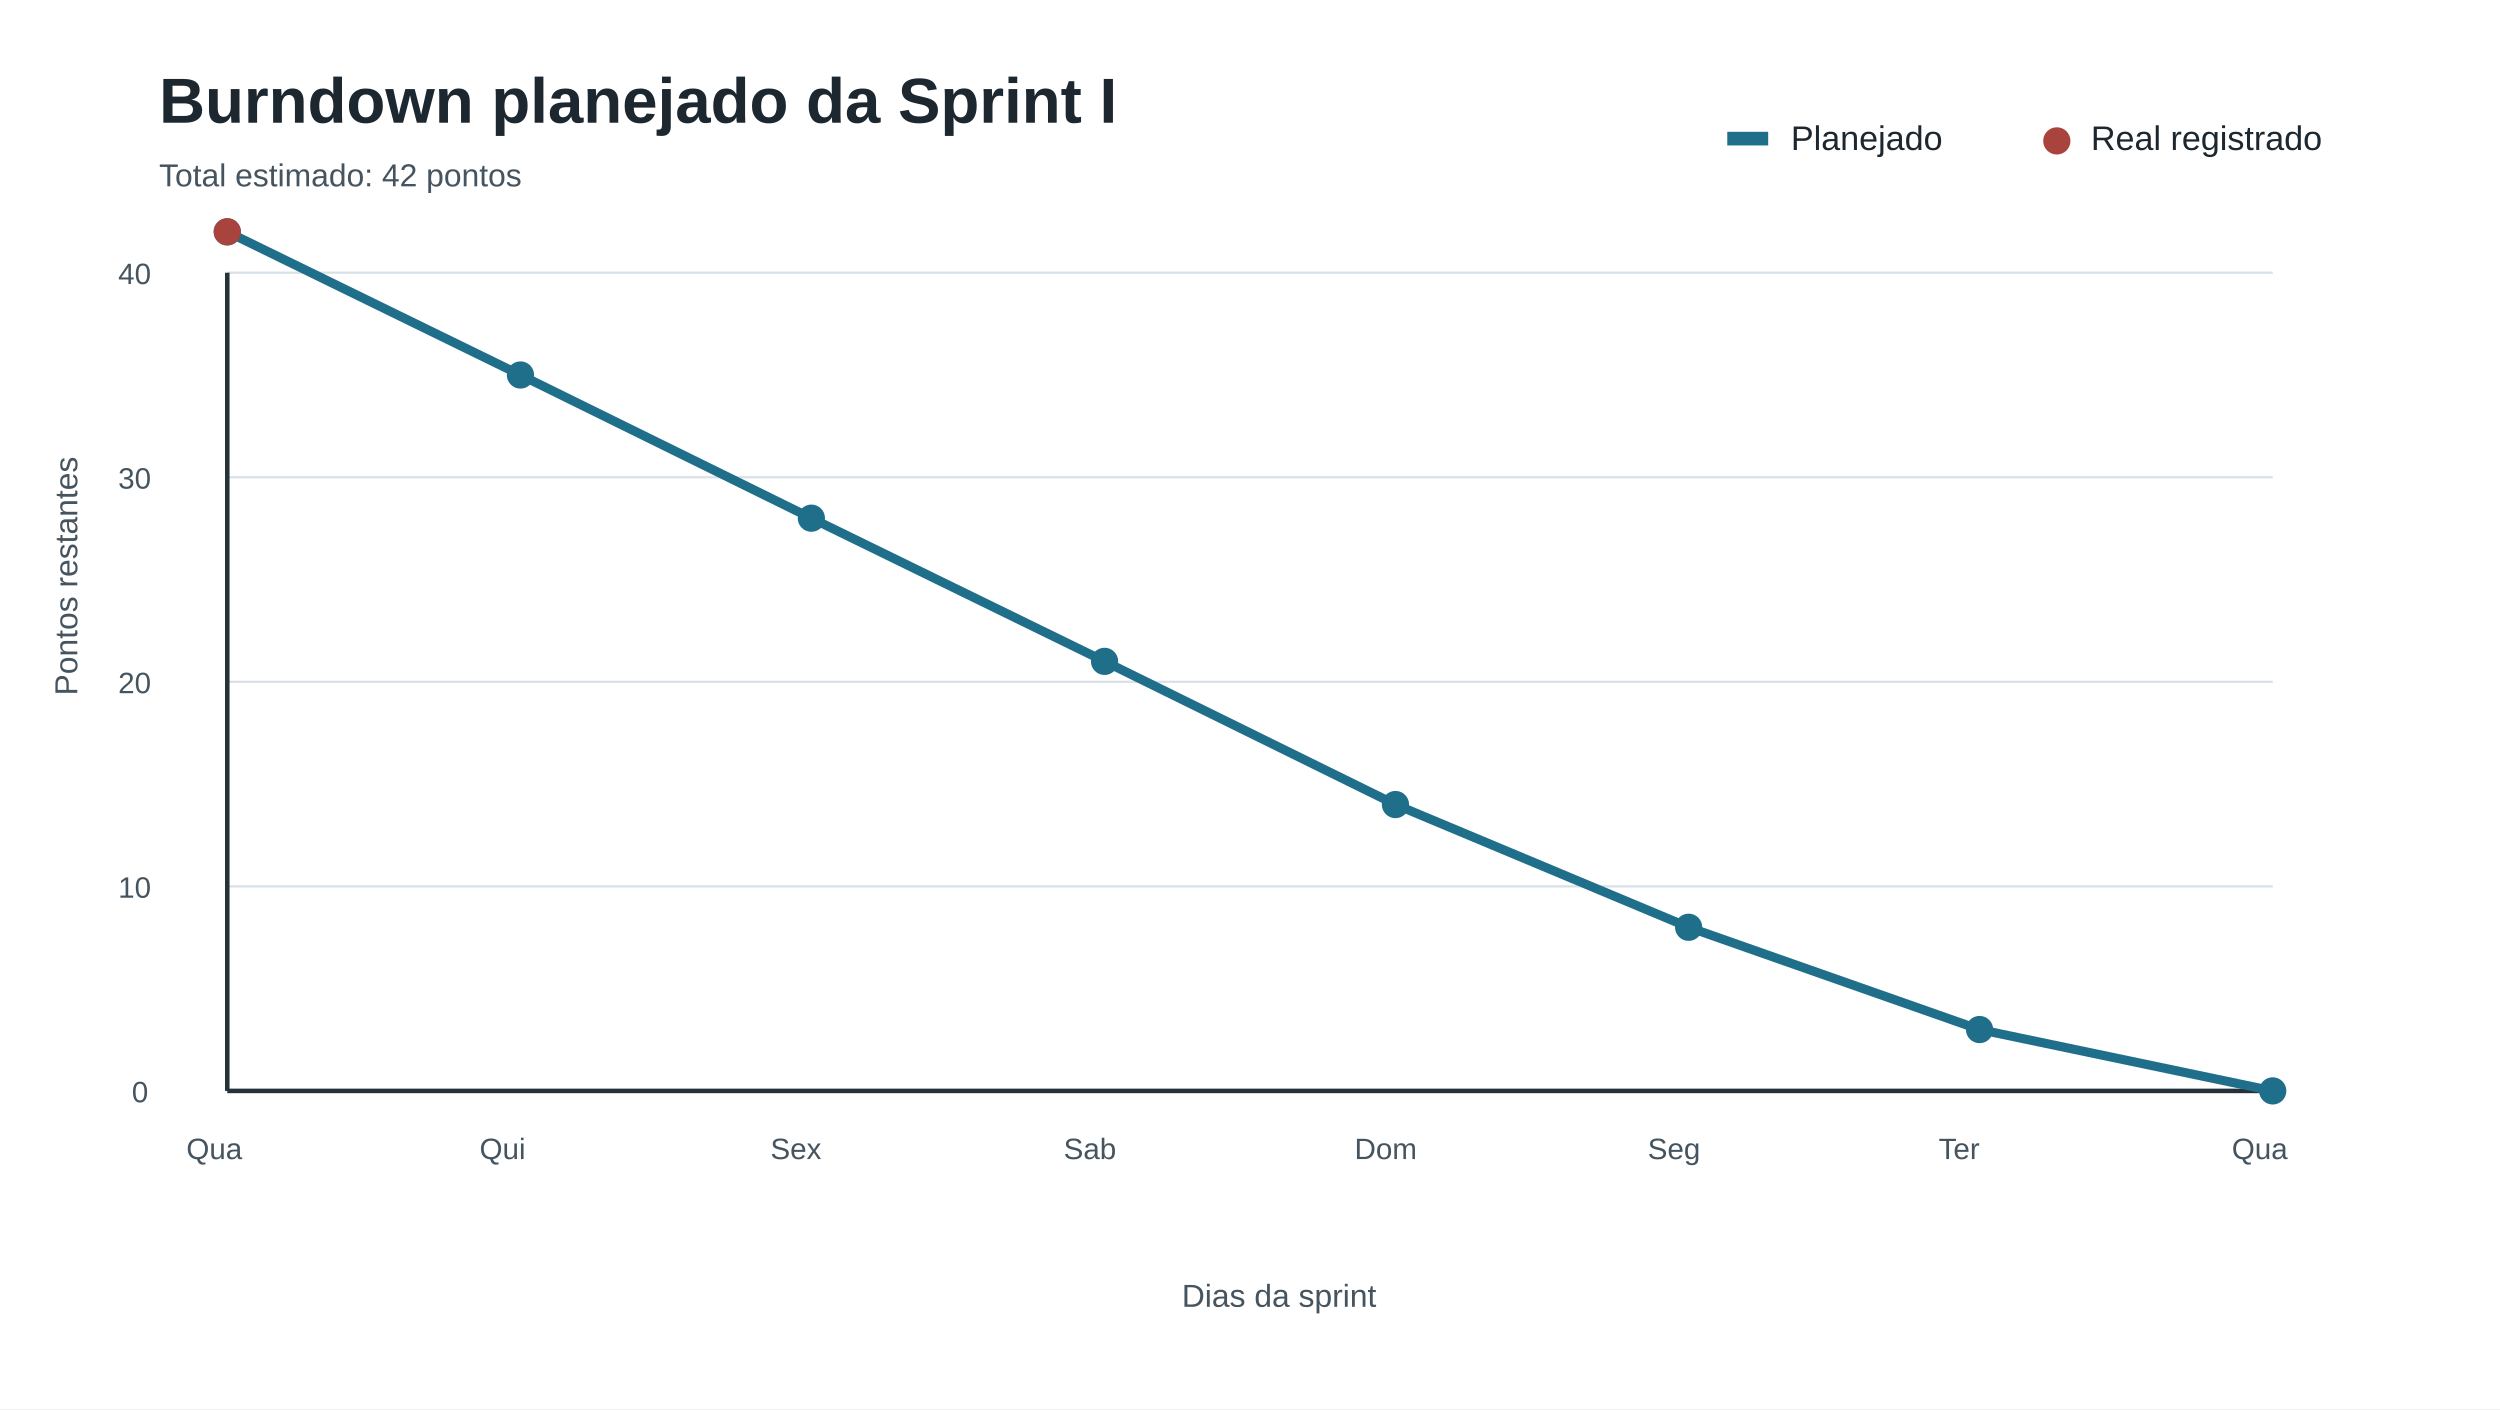
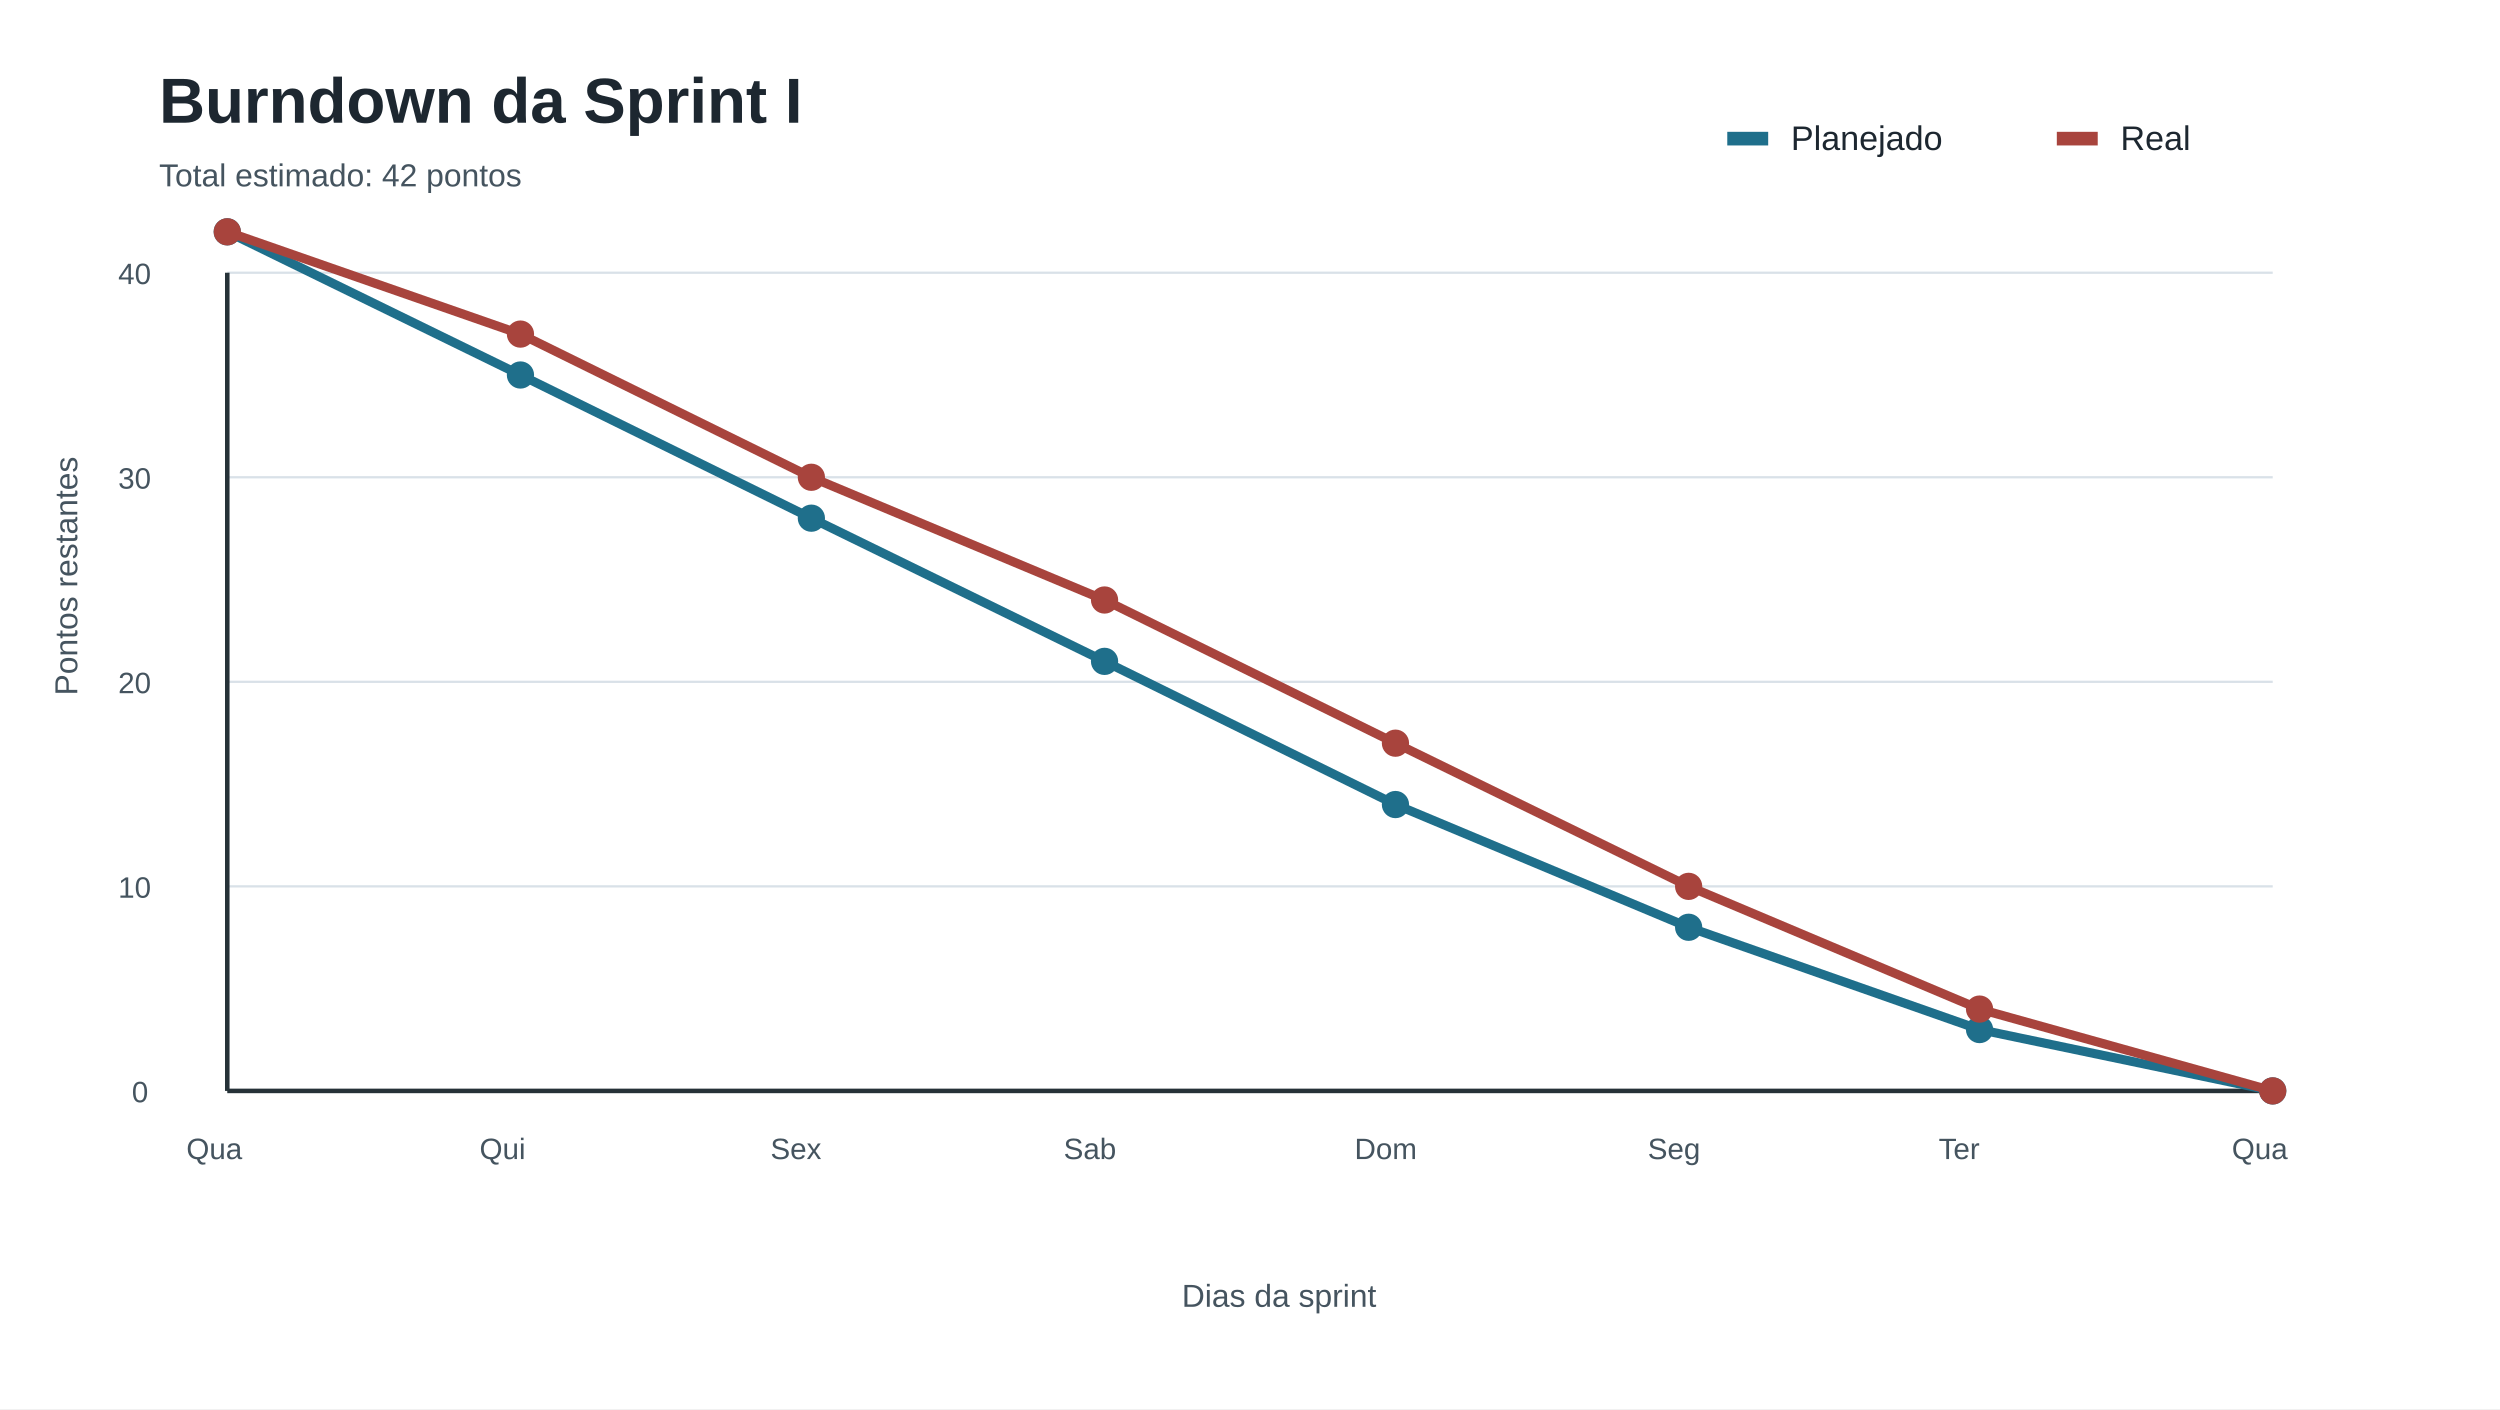
<svg xmlns="http://www.w3.org/2000/svg" width="1100" height="620" viewBox="0 0 1100 620" role="img" aria-labelledby="title desc">
  <defs>
    <style>
      .bg { fill: #ffffff; }
      .grid { stroke: #d9e1e8; stroke-width: 1; }
      .axis { stroke: #263238; stroke-width: 2; }
      .planned { stroke: #1f6f8b; stroke-width: 4; fill: none; }
-       .real { stroke: #a8443d; stroke-width: 0; fill: #a8443d; }
+       .real { stroke: #a8443d; stroke-width: 4; fill: none; }
+       .real-point { fill: #a8443d; }
      .title { font: 700 28px Arial, Helvetica, sans-serif; fill: #1d2730; }
      .label { font: 14px Arial, Helvetica, sans-serif; fill: #45545f; }
      .tick { font: 13px Arial, Helvetica, sans-serif; fill: #45545f; }
      .legend { font: 15px Arial, Helvetica, sans-serif; fill: #1d2730; }
    </style>
  </defs>
  <rect class="bg" width="1100" height="620" />
-   <text class="title" x="70" y="54">Burndown planejado da Sprint I</text>
+   <text class="title" x="70" y="54">Burndown da Sprint I</text>
  <text class="label" x="70" y="82">Total estimado: 42 pontos</text>
  <line class="grid" x1="100" y1="120" x2="1000" y2="120" />
  <line class="grid" x1="100" y1="210" x2="1000" y2="210" />
  <line class="grid" x1="100" y1="300" x2="1000" y2="300" />
  <line class="grid" x1="100" y1="390" x2="1000" y2="390" />
  <line class="grid" x1="100" y1="480" x2="1000" y2="480" />
  <line class="axis" x1="100" y1="480" x2="1000" y2="480" />
  <line class="axis" x1="100" y1="120" x2="100" y2="480" />
  <text class="tick" x="58" y="485">0</text>
  <text class="tick" x="52" y="395">10</text>
  <text class="tick" x="52" y="305">20</text>
  <text class="tick" x="52" y="215">30</text>
  <text class="tick" x="52" y="125">40</text>
  <text class="label" x="34" y="306" transform="rotate(-90 34 306)">Pontos restantes</text>
  <text class="label" x="520" y="575">Dias da sprint</text>
  <polyline class="planned" points="100,102 229,165 357,228 486,291 614,354 743,408 871,453 1000,480" />
  <circle cx="100" cy="102" r="6" fill="#1f6f8b" />
  <circle cx="229" cy="165" r="6" fill="#1f6f8b" />
  <circle cx="357" cy="228" r="6" fill="#1f6f8b" />
  <circle cx="486" cy="291" r="6" fill="#1f6f8b" />
  <circle cx="614" cy="354" r="6" fill="#1f6f8b" />
  <circle cx="743" cy="408" r="6" fill="#1f6f8b" />
  <circle cx="871" cy="453" r="6" fill="#1f6f8b" />
  <circle cx="1000" cy="480" r="6" fill="#1f6f8b" />
-   <circle class="real" cx="100" cy="102" r="6" />
+   <polyline class="real" points="100,102 229,147 357,210 486,264 614,327 743,390 871,444 1000,480" />
+   <circle class="real-point" cx="100" cy="102" r="6" />
+   <circle class="real-point" cx="229" cy="147" r="6" />
+   <circle class="real-point" cx="357" cy="210" r="6" />
+   <circle class="real-point" cx="486" cy="264" r="6" />
+   <circle class="real-point" cx="614" cy="327" r="6" />
+   <circle class="real-point" cx="743" cy="390" r="6" />
+   <circle class="real-point" cx="871" cy="444" r="6" />
+   <circle class="real-point" cx="1000" cy="480" r="6" />
  <text class="tick" x="82" y="510">Qua</text>
  <text class="tick" x="211" y="510">Qui</text>
  <text class="tick" x="339" y="510">Sex</text>
  <text class="tick" x="468" y="510">Sab</text>
  <text class="tick" x="596" y="510">Dom</text>
  <text class="tick" x="725" y="510">Seg</text>
  <text class="tick" x="853" y="510">Ter</text>
  <text class="tick" x="982" y="510">Qua</text>
  <rect x="760" y="58" width="18" height="6" fill="#1f6f8b" />
  <text class="legend" x="788" y="66">Planejado</text>
-   <circle cx="905" cy="62" r="6" fill="#a8443d" />
-   <text class="legend" x="920" y="66">Real registrado</text>
+   <rect x="905" y="58" width="18" height="6" fill="#a8443d" />
+   <text class="legend" x="933" y="66">Real</text>
</svg>
